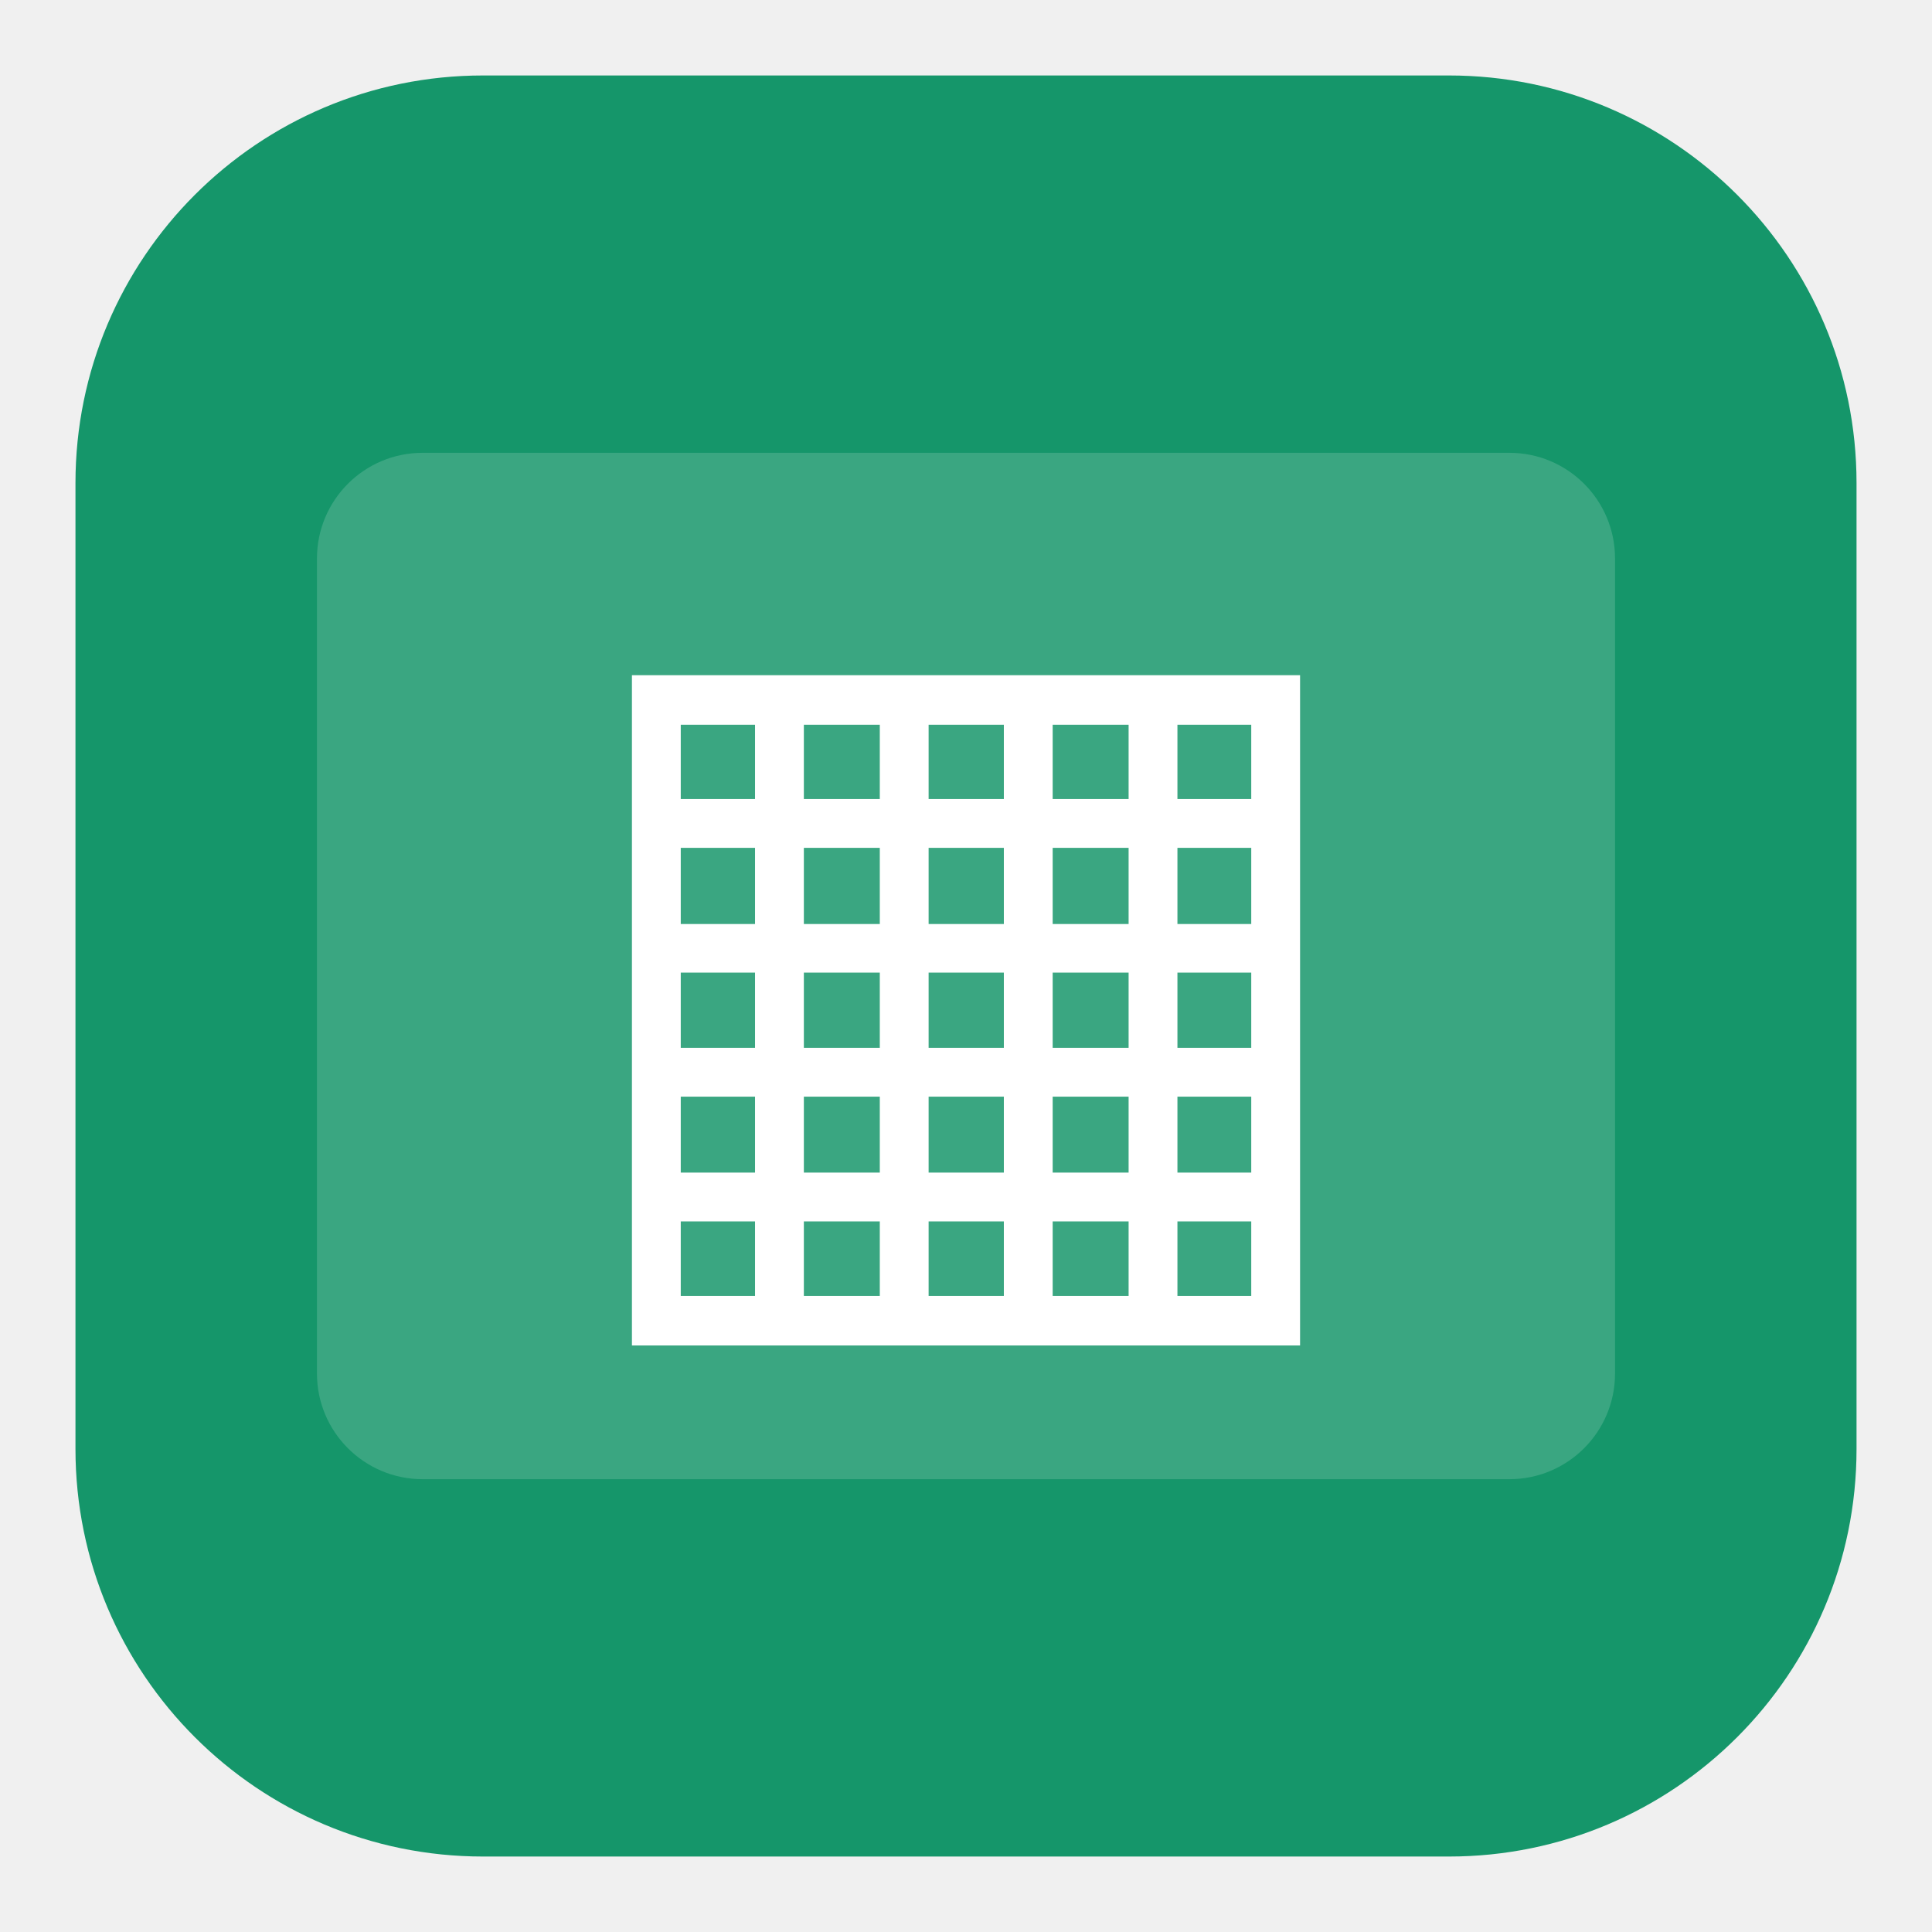
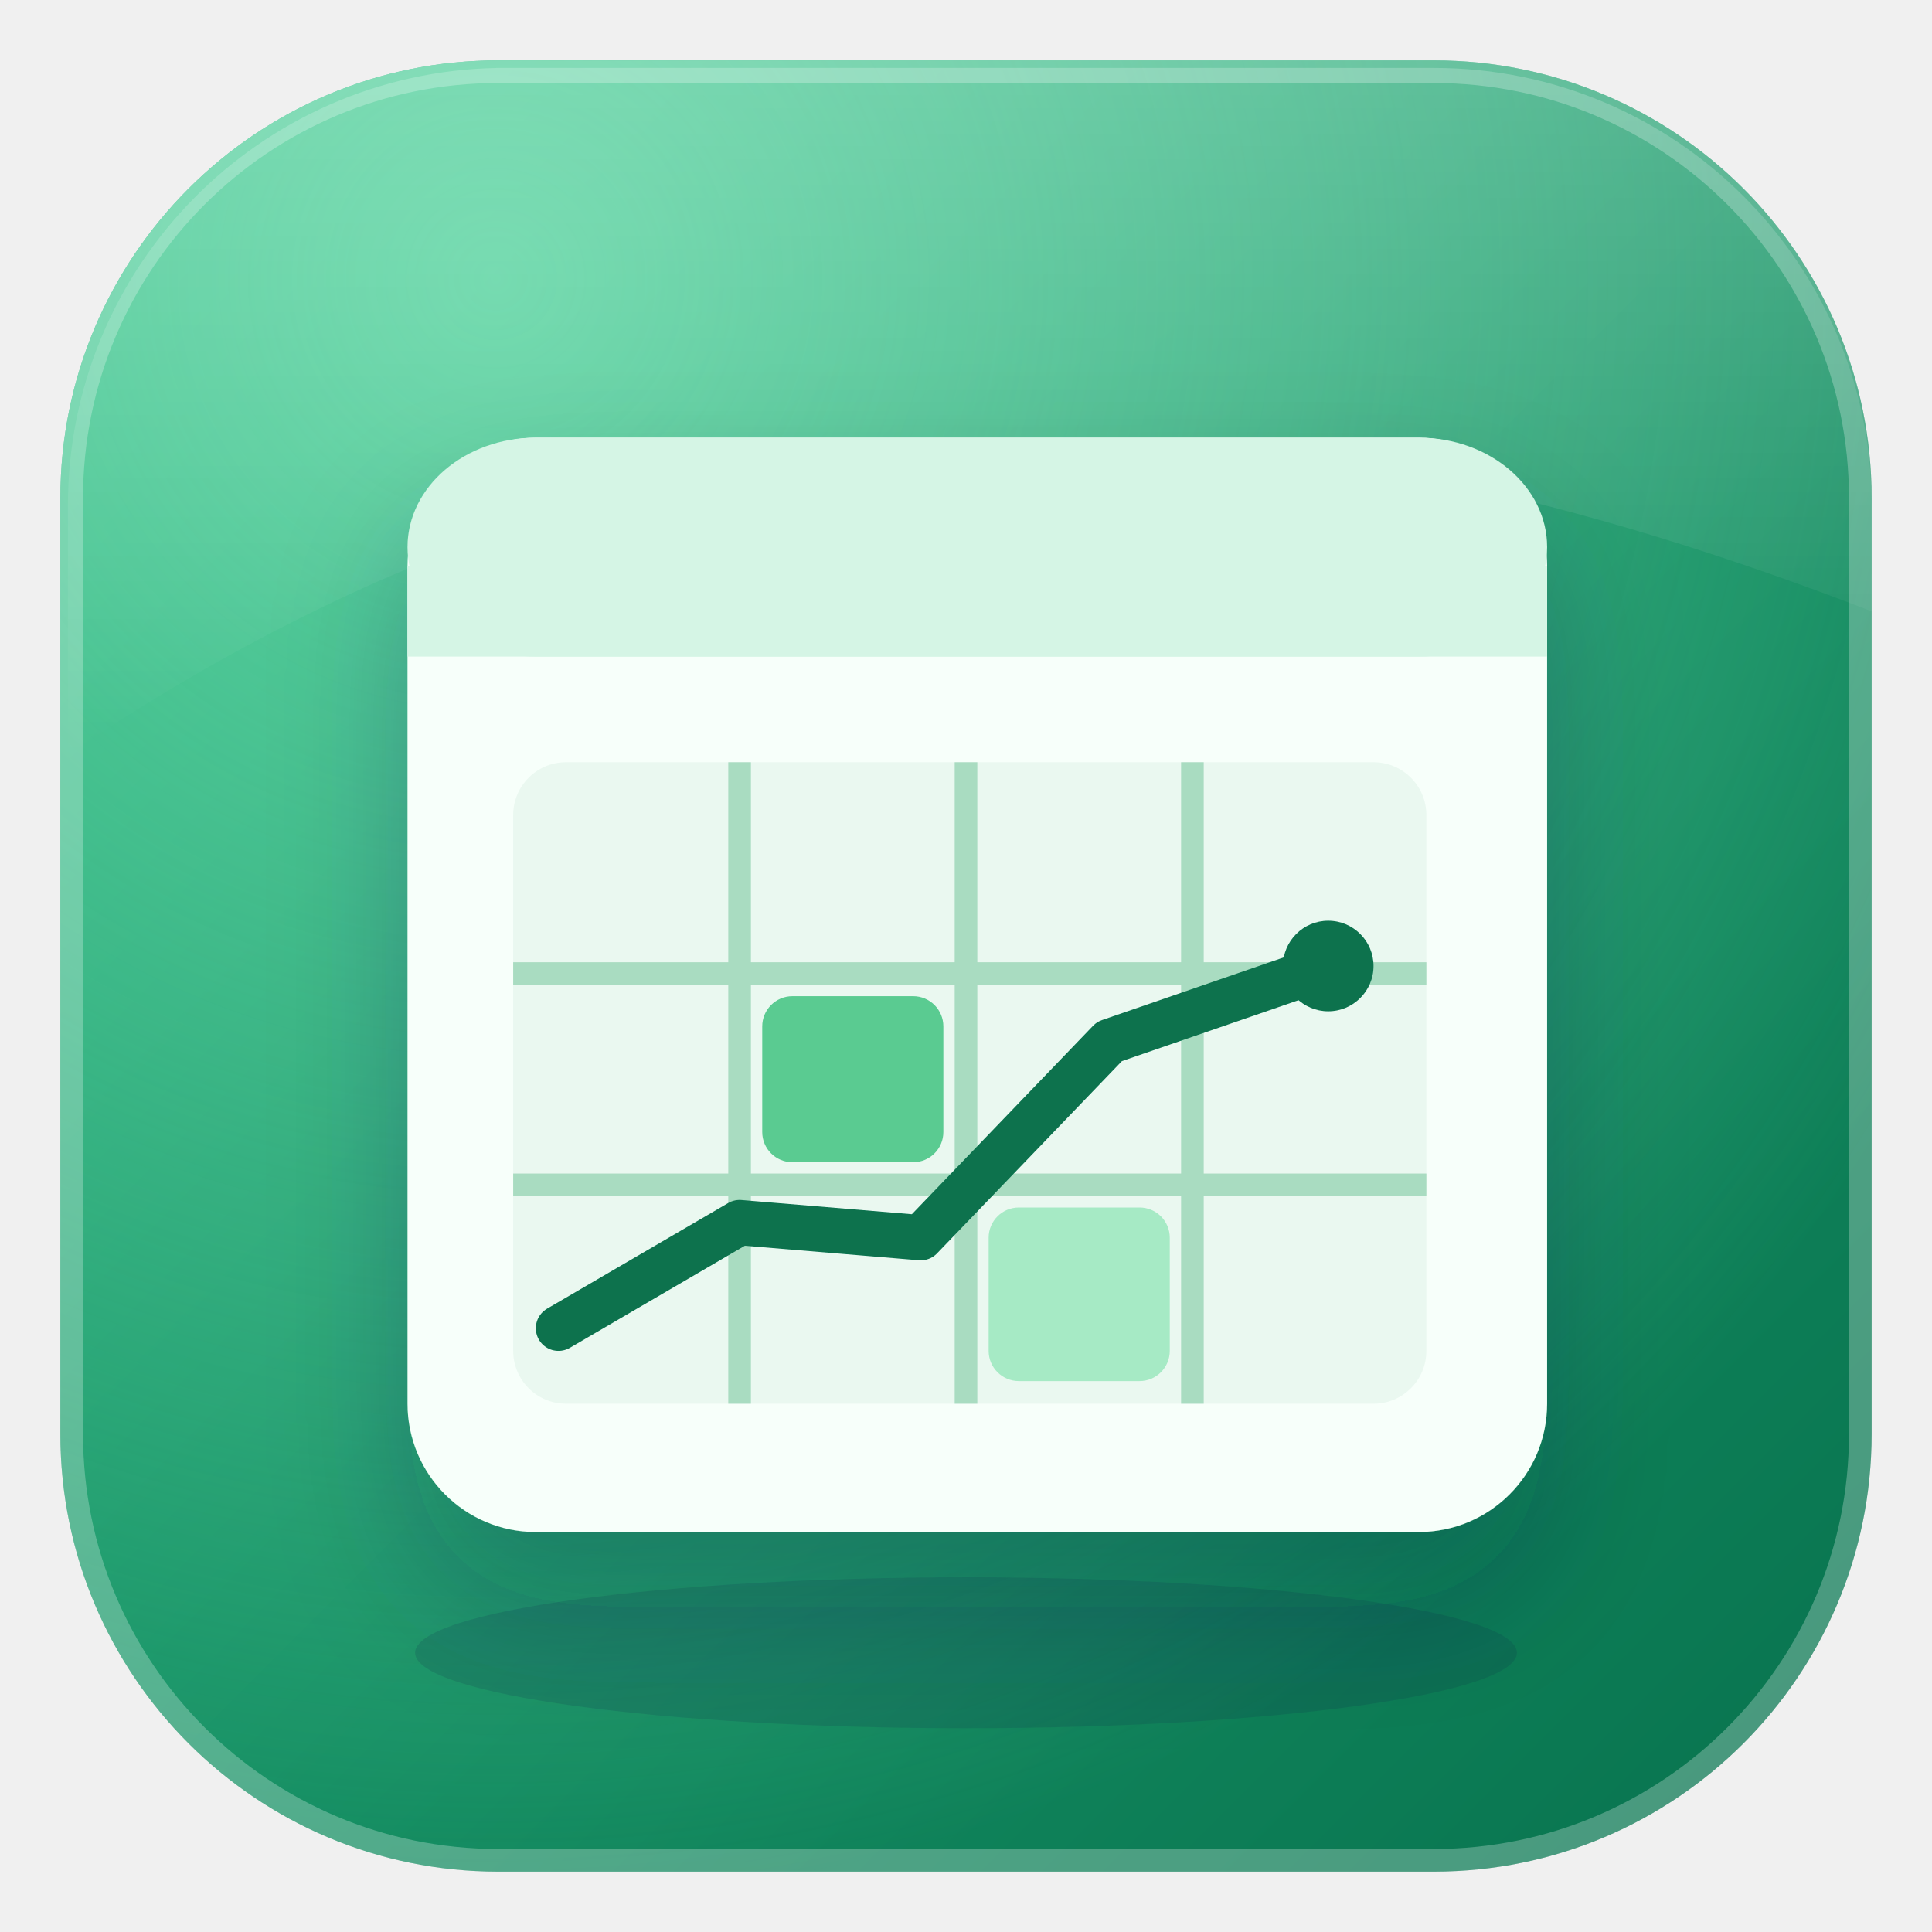
- <svg xmlns="http://www.w3.org/2000/svg" width="128" height="128" viewBox="0 0 128 128" role="img" aria-label="Brightdesk Sheets app icon">
-   <rect x="5" y="5" width="118" height="118" rx="27" fill="#15966A" />
-   <path d="M28 30h72a7 7 0 0 1 7 7v54a7 7 0 0 1-7 7H28a7 7 0 0 1-7-7V37a7 7 0 0 1 7-7z" fill="#fff" opacity=".16" />
-   <text x="64" y="82" text-anchor="middle" font-family="Arial,sans-serif" font-size="58" font-weight="700" fill="#fff">▦</text>
+ <svg xmlns="http://www.w3.org/2000/svg" width="256" height="256" viewBox="0 0 256 256" role="img" aria-labelledby="title desc">
+   <defs>
+     <linearGradient id="bg" x1="0" y1="0" x2="1" y2="1">
+       <stop offset="0" stop-color="#21AD78" />
+       <stop offset="1" stop-color="#08724E" />
+     </linearGradient>
+     <radialGradient id="light" cx="24%" cy="12%" r="90%">
+       <stop offset="0" stop-color="#83F0BF" stop-opacity=".65" />
+       <stop offset="1" stop-color="#83F0BF" stop-opacity="0" />
+     </radialGradient>
+     <linearGradient id="glass" x1="0" y1="0" x2="0" y2="1">
+       <stop offset="0" stop-color="#fff" stop-opacity=".21" />
+       <stop offset="1" stop-color="#fff" stop-opacity="0" />
+     </linearGradient>
+     <filter id="shadow" x="-30%" y="-30%" width="160%" height="180%">
+       <feDropShadow dx="0" dy="10" stdDeviation="9" flood-color="#10234A" flood-opacity=".24" />
+     </filter>
+   </defs>
+   <rect x="8" y="8" width="240" height="240" rx="58" fill="url(#bg)" />
+   <rect x="8" y="8" width="240" height="240" rx="58" fill="url(#light)" />
+   <path d="M66 9h124a58 58 0 0 1 58 58v14C173 52 93 43 9 100V67A58 58 0 0 1 66 9z" fill="url(#glass)" />
+   <rect x="9.5" y="9.5" width="237" height="237" rx="56.5" fill="none" stroke="#fff" stroke-opacity=".26" stroke-width="3" />
+   <ellipse cx="128" cy="219" rx="73" ry="10" fill="#10234A" opacity=".15" />
+   <g filter="url(#shadow)">
+     <rect x="54" y="58" width="151" height="145" rx="17" fill="#F7FFFA" />
+     <rect x="54" y="58" width="151" height="29" rx="17" fill="#D5F5E5" />
+     <path d="M54 75v12h151V75" fill="#D5F5E5" />
+     <rect x="68" y="101" width="121" height="85" rx="7" fill="#EAF8F0" />
+     <path d="M98 101v85M128 101v85M158 101v85M68 129h121M68 157h121" stroke="#A9DCC1" stroke-width="3" />
+     <rect x="101" y="132" width="24" height="22" rx="4" fill="#5ACB91" />
+     <rect x="131" y="160" width="24" height="23" rx="4" fill="#A6EAC5" />
+     <path d="M74 176l24-14 24 2 25-26 29-10" fill="none" stroke="#08724E" stroke-width="6" stroke-linecap="round" stroke-linejoin="round" />
+     <circle cx="176" cy="128" r="6" fill="#08724E" />
+   </g>
</svg>
